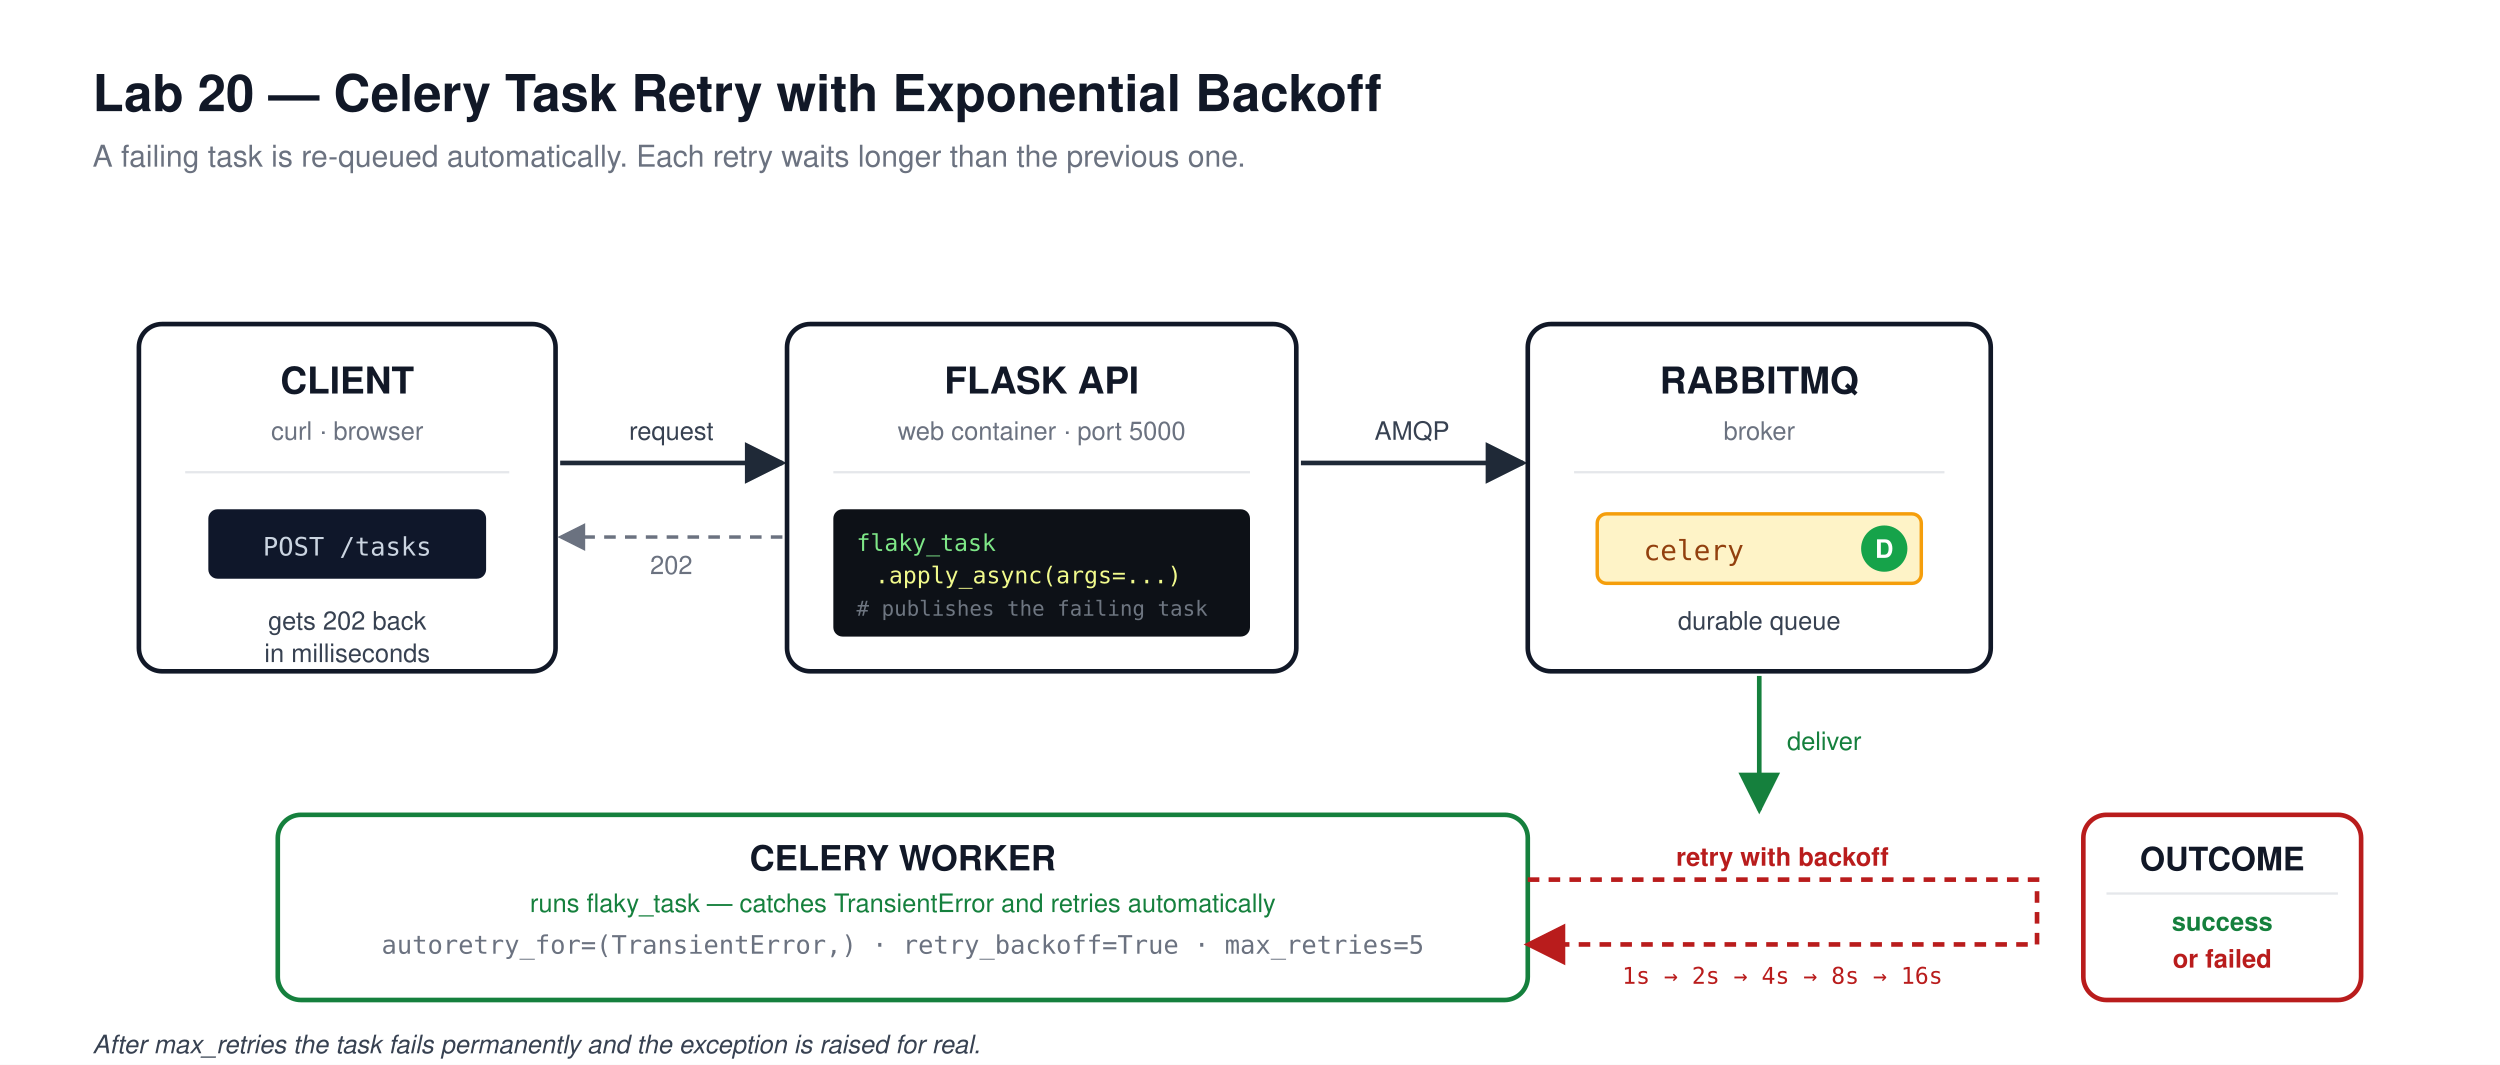
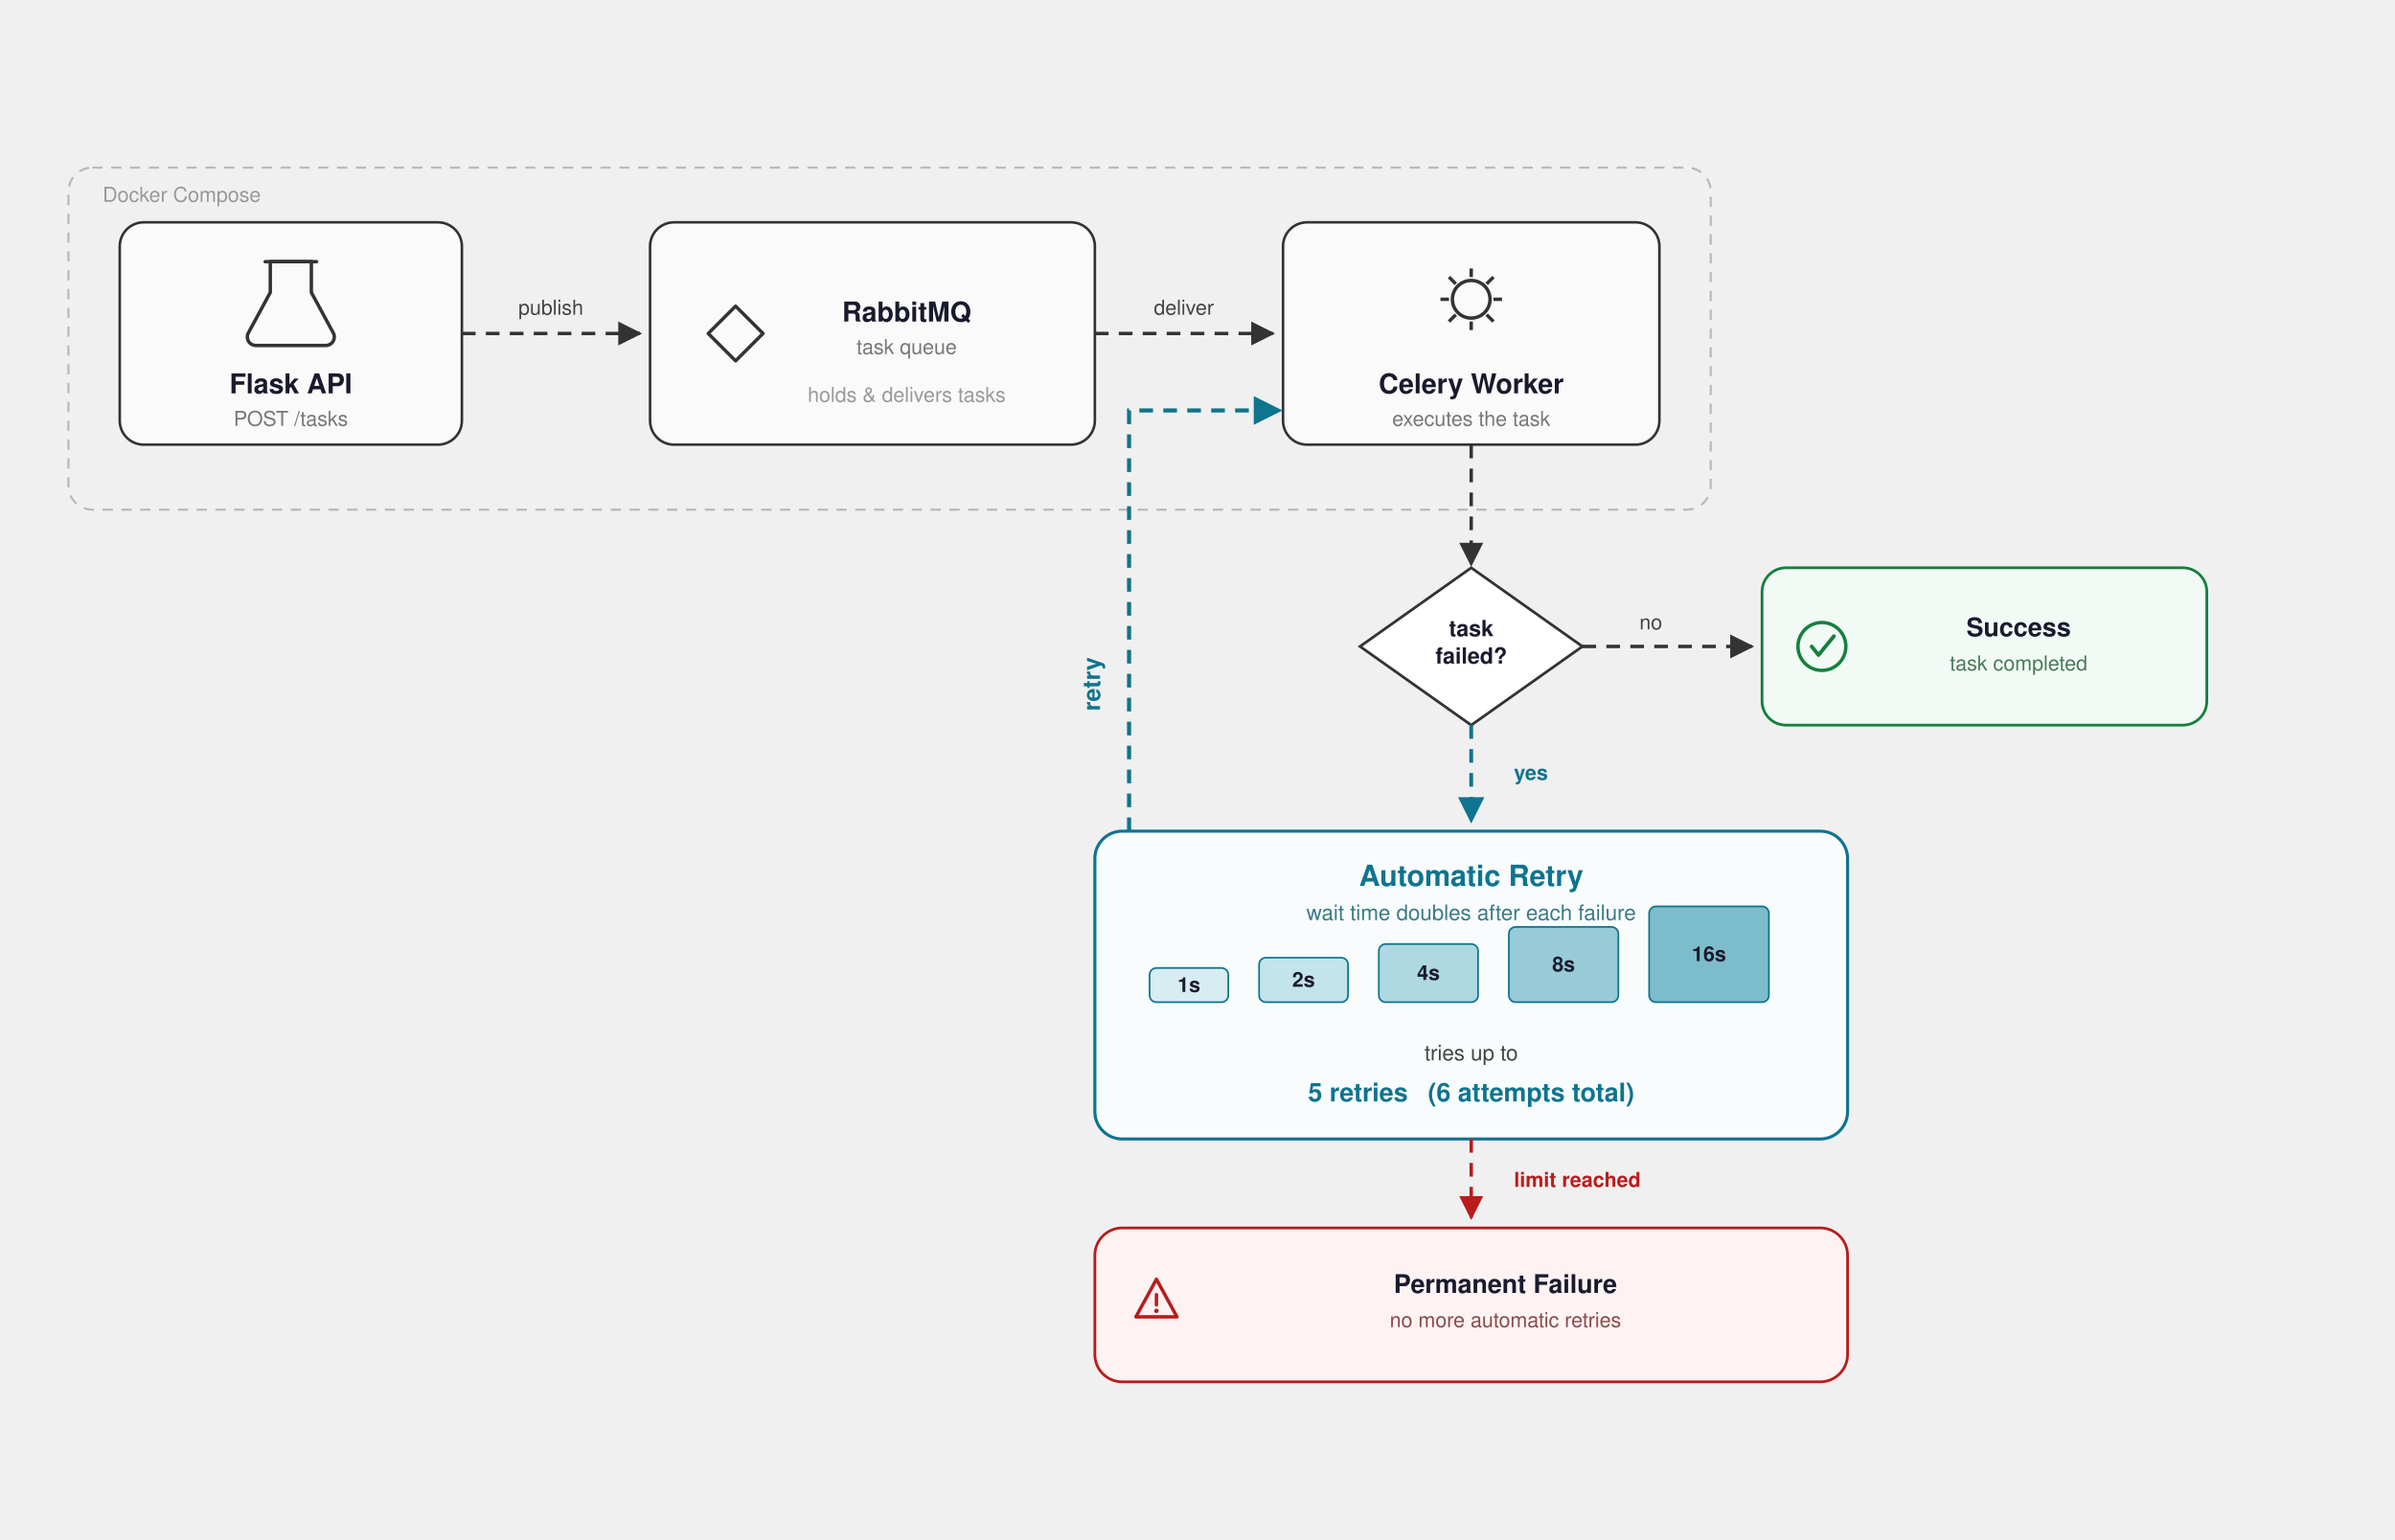
- <svg xmlns="http://www.w3.org/2000/svg" viewBox="0 0 1080 460" font-family="Helvetica, Arial, sans-serif">
-   <rect width="1080" height="460" fill="#ffffff" />
-   <text x="40" y="48" font-size="22" font-weight="700" fill="#111827">Lab 20 — Celery Task Retry with Exponential Backoff</text>
-   <text x="40" y="72" font-size="13" fill="#6b7280">A failing task is re-queued automatically. Each retry waits longer than the previous one.</text>
-   <g>
-     <rect x="60" y="140" width="180" height="150" rx="10" fill="#ffffff" stroke="#111827" stroke-width="2" />
-     <text x="150" y="170" text-anchor="middle" font-size="16" font-weight="700" fill="#111827">CLIENT</text>
-     <text x="150" y="190" text-anchor="middle" font-size="11" fill="#6b7280">curl · browser</text>
-     <line x1="80" y1="204" x2="220" y2="204" stroke="#e5e7eb" stroke-width="1" />
-     <rect x="90" y="220" width="120" height="30" rx="4" fill="#0f172a" />
-     <text x="150" y="240" text-anchor="middle" font-size="11" font-family="Menlo, Consolas, monospace" fill="#cbd5e1">POST /tasks</text>
-     <text x="150" y="272" text-anchor="middle" font-size="11" fill="#374151">gets 202 back</text>
-     <text x="150" y="286" text-anchor="middle" font-size="11" fill="#374151">in milliseconds</text>
-   </g>
-   <line x1="242" y1="200" x2="338" y2="200" stroke="#1f2937" stroke-width="2" marker-end="url(#a)" />
-   <text x="290" y="190" text-anchor="middle" font-size="11" fill="#374151">request</text>
-   <line x1="338" y1="232" x2="242" y2="232" stroke="#6b7280" stroke-width="1.5" stroke-dasharray="5 4" marker-end="url(#ar)" />
-   <text x="290" y="248" text-anchor="middle" font-size="11" fill="#6b7280">202</text>
-   <g>
-     <rect x="340" y="140" width="220" height="150" rx="10" fill="#ffffff" stroke="#111827" stroke-width="2" />
-     <text x="450" y="170" text-anchor="middle" font-size="16" font-weight="700" fill="#111827">FLASK API</text>
-     <text x="450" y="190" text-anchor="middle" font-size="11" fill="#6b7280">web container · port 5000</text>
-     <line x1="360" y1="204" x2="540" y2="204" stroke="#e5e7eb" stroke-width="1" />
-     <rect x="360" y="220" width="180" height="55" rx="4" fill="#0d1117" />
-     <text x="370" y="238" font-size="10" font-family="Menlo, Consolas, monospace" fill="#7ee787">flaky_task</text>
-     <text x="378" y="252" font-size="10" font-family="Menlo, Consolas, monospace" fill="#f1fa8c">  .apply_async(args=...)</text>
-     <text x="370" y="266" font-size="9" font-family="Menlo, Consolas, monospace" fill="#6e7681"># publishes the failing task</text>
-   </g>
-   <line x1="562" y1="200" x2="658" y2="200" stroke="#1f2937" stroke-width="2" marker-end="url(#a)" />
-   <text x="610" y="190" text-anchor="middle" font-size="11" fill="#374151">AMQP</text>
-   <g>
-     <rect x="660" y="140" width="200" height="150" rx="10" fill="#ffffff" stroke="#111827" stroke-width="2" />
-     <text x="760" y="170" text-anchor="middle" font-size="16" font-weight="700" fill="#111827">RABBITMQ</text>
-     <text x="760" y="190" text-anchor="middle" font-size="11" fill="#6b7280">broker</text>
-     <line x1="680" y1="204" x2="840" y2="204" stroke="#e5e7eb" stroke-width="1" />
-     <rect x="690" y="222" width="140" height="30" rx="4" fill="#fef3c7" stroke="#f59e0b" stroke-width="1.5" />
-     <text x="710" y="242" font-size="12" font-family="Menlo, Consolas, monospace" fill="#92400e">celery</text>
-     <circle cx="814" cy="237" r="10" fill="#16a34a" />
-     <text x="814" y="241" text-anchor="middle" font-size="11" font-weight="700" fill="#ffffff">D</text>
-     <text x="760" y="272" text-anchor="middle" font-size="11" fill="#374151">durable queue</text>
-   </g>
-   <line x1="760" y1="292" x2="760" y2="350" stroke="#15803d" stroke-width="2" marker-end="url(#ag)" />
-   <text x="772" y="324" font-size="11" fill="#15803d">deliver</text>
-   <g>
-     <rect x="120" y="352" width="540" height="80" rx="10" fill="#ffffff" stroke="#15803d" stroke-width="2" />
-     <text x="390" y="376" text-anchor="middle" font-size="15" font-weight="700" fill="#111827">CELERY WORKER</text>
-     <text x="390" y="394" text-anchor="middle" font-size="11" fill="#15803d">runs flaky_task — catches TransientError and retries automatically</text>
-     <text x="390" y="412" text-anchor="middle" font-size="11" font-family="Menlo, Consolas, monospace" fill="#6b7280">autoretry_for=(TransientError,)  ·  retry_backoff=True  ·  max_retries=5</text>
-   </g>
-   <path d="M 660 392 L 870 392 L 870 392 L 880 392" fill="none" />
-   <path d="M 660 380 L 880 380 L 880 408 L 660 408" fill="none" stroke="#b91c1c" stroke-width="2" stroke-dasharray="5 4" marker-end="url(#arr)" />
-   <text x="770" y="374" text-anchor="middle" font-size="11" font-weight="700" fill="#b91c1c">retry with backoff</text>
-   <text x="770" y="425" text-anchor="middle" font-size="10" font-family="Menlo, Consolas, monospace" fill="#b91c1c">1s → 2s → 4s → 8s → 16s</text>
-   <g>
-     <rect x="900" y="352" width="120" height="80" rx="10" fill="#ffffff" stroke="#b91c1c" stroke-width="2" />
-     <text x="960" y="376" text-anchor="middle" font-size="14" font-weight="700" fill="#111827">OUTCOME</text>
-     <line x1="910" y1="386" x2="1010" y2="386" stroke="#e5e7eb" stroke-width="1" />
-     <text x="960" y="402" text-anchor="middle" font-size="11" font-weight="700" fill="#15803d">success</text>
-     <text x="960" y="418" text-anchor="middle" font-size="11" font-weight="700" fill="#b91c1c">or failed</text>
-   </g>
-   <text x="40" y="455" font-size="11" fill="#374151" font-style="italic">
-     After max_retries the task fails permanently and the exception is raised for real.
-   </text>
+ <svg xmlns="http://www.w3.org/2000/svg" viewBox="0 0 1400 900" font-family="Helvetica, Arial, sans-serif">
  <defs>
-     <marker id="a" viewBox="0 0 10 10" refX="9" refY="5" markerWidth="9" markerHeight="9" orient="auto-start-reverse">
-       <path d="M 0 0 L 10 5 L 0 10 z" fill="#1f2937" />
+     <marker id="arrowNormal" viewBox="0 0 10 10" refX="9" refY="5" markerWidth="7" markerHeight="7" orient="auto-start-reverse">
+       <path d="M0,0 L10,5 L0,10 z" fill="#333333" />
    </marker>
-     <marker id="ar" viewBox="0 0 10 10" refX="9" refY="5" markerWidth="8" markerHeight="8" orient="auto-start-reverse">
-       <path d="M 0 0 L 10 5 L 0 10 z" fill="#6b7280" />
+     <marker id="arrowRetry" viewBox="0 0 10 10" refX="9" refY="5" markerWidth="7" markerHeight="7" orient="auto-start-reverse">
+       <path d="M0,0 L10,5 L0,10 z" fill="#0e7490" />
    </marker>
-     <marker id="ag" viewBox="0 0 10 10" refX="9" refY="5" markerWidth="9" markerHeight="9" orient="auto-start-reverse">
-       <path d="M 0 0 L 10 5 L 0 10 z" fill="#15803d" />
-     </marker>
-     <marker id="arr" viewBox="0 0 10 10" refX="9" refY="5" markerWidth="9" markerHeight="9" orient="auto-start-reverse">
-       <path d="M 0 0 L 10 5 L 0 10 z" fill="#b91c1c" />
+     <marker id="arrowFail" viewBox="0 0 10 10" refX="9" refY="5" markerWidth="7" markerHeight="7" orient="auto-start-reverse">
+       <path d="M0,0 L10,5 L0,10 z" fill="#b91c1c" />
    </marker>
  </defs>
+   <rect x="70" y="130" width="200" height="130" rx="14" fill="#fafafa" stroke="#333333" stroke-width="1.5" />
+   <g transform="translate(170,175)">
+     <path d="M-12,-22 L-12,-4 L-25,20 A5,5 0 0 0 -20,27 L20,27 A5,5 0 0 0 25,20 L12,-4 L12,-22 Z" fill="none" stroke="#333333" stroke-width="2" stroke-linejoin="round" />
+     <line x1="-15" y1="-22" x2="15" y2="-22" stroke="#333333" stroke-width="2" stroke-linecap="round" />
+   </g>
+   <text x="170" y="230" text-anchor="middle" font-size="16" font-weight="700" fill="#1a1a2e">Flask API</text>
+   <text x="170" y="249" text-anchor="middle" font-size="12" fill="#777777">POST /tasks</text>
+   <line x1="270" y1="195" x2="374" y2="195" stroke="#333333" stroke-width="2" stroke-dasharray="8,6" marker-end="url(#arrowNormal)">
+     <animate attributeName="stroke-dashoffset" values="14;0" dur="0.8s" repeatCount="indefinite" />
+   </line>
+   <text x="322" y="184" text-anchor="middle" font-size="12" fill="#444444">publish</text>
+   <rect x="380" y="130" width="260" height="130" rx="14" fill="#fafafa" stroke="#333333" stroke-width="1.5" />
+   <g transform="translate(430,195)">
+     <path d="M0,-16 L16,0 L0,16 L-16,0 Z" fill="none" stroke="#333333" stroke-width="2" stroke-linejoin="round" />
+   </g>
+   <text x="530" y="188" text-anchor="middle" font-size="16" font-weight="700" fill="#1a1a2e">RabbitMQ</text>
+   <text x="530" y="207" text-anchor="middle" font-size="12" fill="#777777">task queue</text>
+   <text x="530" y="235" text-anchor="middle" font-size="12" fill="#999999">holds &amp; delivers tasks</text>
+   <line x1="640" y1="195" x2="744" y2="195" stroke="#333333" stroke-width="2" stroke-dasharray="8,6" marker-end="url(#arrowNormal)">
+     <animate attributeName="stroke-dashoffset" values="14;0" dur="0.8s" repeatCount="indefinite" />
+   </line>
+   <text x="692" y="184" text-anchor="middle" font-size="12" fill="#444444">deliver</text>
+   <rect x="750" y="130" width="220" height="130" rx="14" fill="#fafafa" stroke="#333333" stroke-width="1.5" />
+   <g transform="translate(860,175)">
+     <circle cx="0" cy="0" r="11" fill="none" stroke="#333333" stroke-width="2" />
+     <g stroke="#333333" stroke-width="2">
+       <line x1="0" y1="-18" x2="0" y2="-13" />
+       <line x1="0" y1="18" x2="0" y2="13" />
+       <line x1="-18" y1="0" x2="-13" y2="0" />
+       <line x1="18" y1="0" x2="13" y2="0" />
+       <line x1="-13" y1="-13" x2="-9" y2="-9" />
+       <line x1="13" y1="13" x2="9" y2="9" />
+       <line x1="-13" y1="13" x2="-9" y2="9" />
+       <line x1="13" y1="-13" x2="9" y2="-9" />
+     </g>
+   </g>
+   <text x="860" y="230" text-anchor="middle" font-size="16" font-weight="700" fill="#1a1a2e">Celery Worker</text>
+   <text x="860" y="249" text-anchor="middle" font-size="12" fill="#777777">executes the task</text>
+   <rect x="40" y="98" width="960" height="200" rx="14" fill="none" stroke="#bbbbbb" stroke-width="1.3" stroke-dasharray="6,5" />
+   <text x="60" y="118" font-size="12" fill="#999999">Docker Compose</text>
+   <line x1="860" y1="260" x2="860" y2="330" stroke="#333333" stroke-width="2" stroke-dasharray="8,6" marker-end="url(#arrowNormal)">
+     <animate attributeName="stroke-dashoffset" values="14;0" dur="0.8s" repeatCount="indefinite" />
+   </line>
+   <polygon points="860,332 925,378 860,424 795,378" fill="#ffffff" stroke="#333333" stroke-width="1.6" />
+   <text x="860" y="372" text-anchor="middle" font-size="13" font-weight="600" fill="#1a1a2e">task</text>
+   <text x="860" y="388" text-anchor="middle" font-size="13" font-weight="600" fill="#1a1a2e">failed?</text>
+   <line x1="925" y1="378" x2="1024" y2="378" stroke="#333333" stroke-width="2" stroke-dasharray="8,6" marker-end="url(#arrowNormal)">
+     <animate attributeName="stroke-dashoffset" values="14;0" dur="0.8s" repeatCount="indefinite" />
+   </line>
+   <text x="965" y="368" text-anchor="middle" font-size="12" fill="#444444">no</text>
+   <rect x="1030" y="332" width="260" height="92" rx="14" fill="#f2faf5" stroke="#15803d" stroke-width="1.6" />
+   <g transform="translate(1065,378)">
+     <circle cx="0" cy="0" r="14" fill="none" stroke="#15803d" stroke-width="2" />
+     <path d="M-6,0 L-2,5 L7,-6" fill="none" stroke="#15803d" stroke-width="2.2" stroke-linecap="round" stroke-linejoin="round" />
+   </g>
+   <text x="1180" y="372" text-anchor="middle" font-size="15" font-weight="700" fill="#1a1a2e">Success</text>
+   <text x="1180" y="392" text-anchor="middle" font-size="12" fill="#4a7a5a">task completed</text>
+   <line x1="860" y1="424" x2="860" y2="480" stroke="#0e7490" stroke-width="2.2" stroke-dasharray="8,6" marker-end="url(#arrowRetry)">
+     <animate attributeName="stroke-dashoffset" values="14;0" dur="0.8s" repeatCount="indefinite" />
+   </line>
+   <text x="885" y="456" font-size="12" fill="#0e7490" font-weight="600">yes</text>
+   <rect x="640" y="486" width="440" height="180" rx="16" fill="#f8fcfd" stroke="#0e7490" stroke-width="1.8" />
+   <text x="860" y="518" text-anchor="middle" font-size="17" font-weight="700" fill="#0e7490">Automatic Retry</text>
+   <text x="860" y="538" text-anchor="middle" font-size="12.5" fill="#3a7a86">wait time doubles after each failure</text>
+   <g font-size="12" fill="#1a1a2e" text-anchor="middle" font-weight="600">
+     <rect x="672" y="566" width="46" height="20" rx="4" fill="#d7edf1" stroke="#0e7490" stroke-width="1" />
+     <text x="695" y="580">1s</text>
+     <rect x="736" y="560" width="52" height="26" rx="4" fill="#c3e4ea" stroke="#0e7490" stroke-width="1" />
+     <text x="762" y="577">2s</text>
+     <rect x="806" y="552" width="58" height="34" rx="4" fill="#aed9e2" stroke="#0e7490" stroke-width="1" />
+     <text x="835" y="573">4s</text>
+     <rect x="882" y="542" width="64" height="44" rx="4" fill="#96cbd7" stroke="#0e7490" stroke-width="1" />
+     <text x="914" y="568">8s</text>
+     <rect x="964" y="530" width="70" height="56" rx="4" fill="#7dbccb" stroke="#0e7490" stroke-width="1" />
+     <text x="999" y="562">16s</text>
+   </g>
+   <text x="860" y="620" text-anchor="middle" font-size="12.5" fill="#444444">tries up to</text>
+   <text x="860" y="644" text-anchor="middle" font-size="15" font-weight="700" fill="#0e7490">5 retries  (6 attempts total)</text>
+   <path d="M 660,486 L 660,240 L 748,240" fill="none" stroke="#0e7490" stroke-width="2.4" stroke-dasharray="8,6" marker-end="url(#arrowRetry)">
+     <animate attributeName="stroke-dashoffset" values="14;0" dur="0.8s" repeatCount="indefinite" />
+   </path>
+   <text x="643" y="400" font-size="14" fill="#0e7490" font-weight="700" transform="rotate(-90 643 400)" text-anchor="middle">retry</text>
+   <line x1="860" y1="666" x2="860" y2="712" stroke="#b91c1c" stroke-width="2" stroke-dasharray="8,6" marker-end="url(#arrowFail)">
+     <animate attributeName="stroke-dashoffset" values="14;0" dur="0.8s" repeatCount="indefinite" />
+   </line>
+   <text x="885" y="694" font-size="12" fill="#b91c1c" font-weight="600">limit reached</text>
+   <rect x="640" y="718" width="440" height="90" rx="16" fill="#fdf3f3" stroke="#b91c1c" stroke-width="1.6" />
+   <g transform="translate(676,760)">
+     <path d="M0,-12 L12,10 L-12,10 Z" fill="none" stroke="#b91c1c" stroke-width="2" stroke-linejoin="round" />
+     <line x1="0" y1="-3" x2="0" y2="3" stroke="#b91c1c" stroke-width="2" stroke-linecap="round" />
+     <circle cx="0" cy="6.5" r="1.3" fill="#b91c1c" />
+   </g>
+   <text x="880" y="756" text-anchor="middle" font-size="15" font-weight="700" fill="#1a1a2e">Permanent Failure</text>
+   <text x="880" y="776" text-anchor="middle" font-size="12" fill="#8a4a4a">no more automatic retries</text>
</svg>
